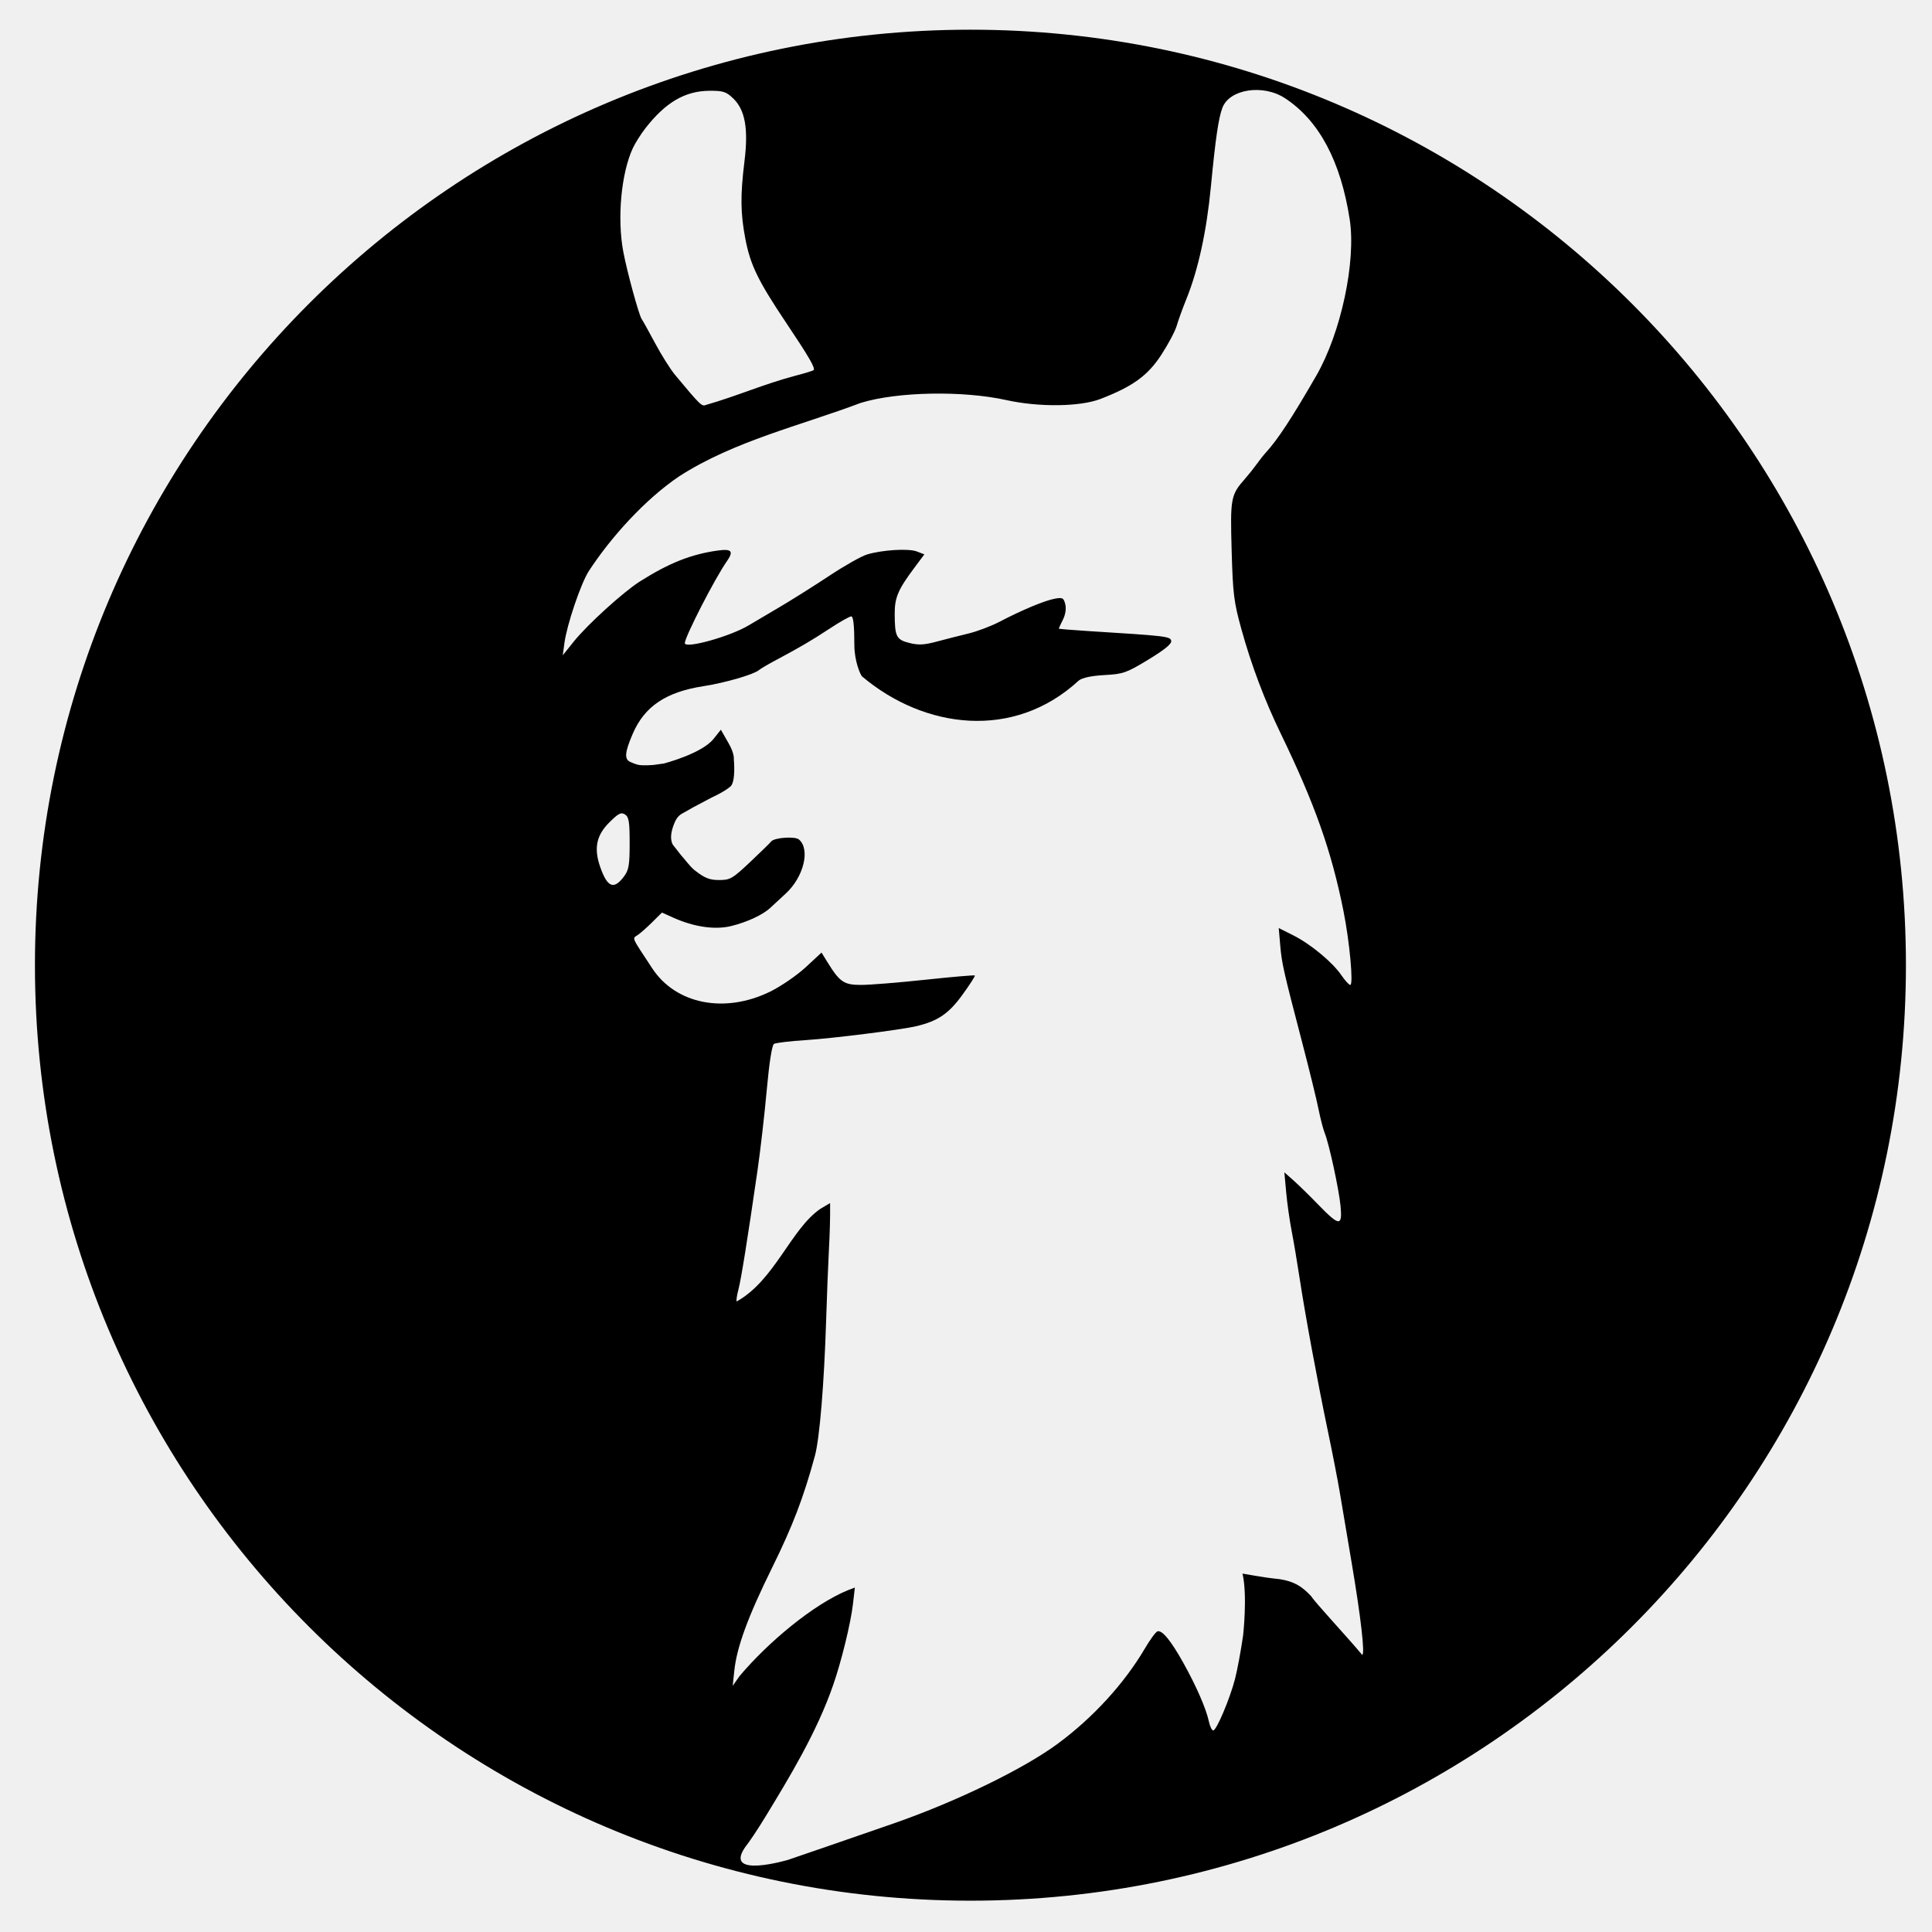
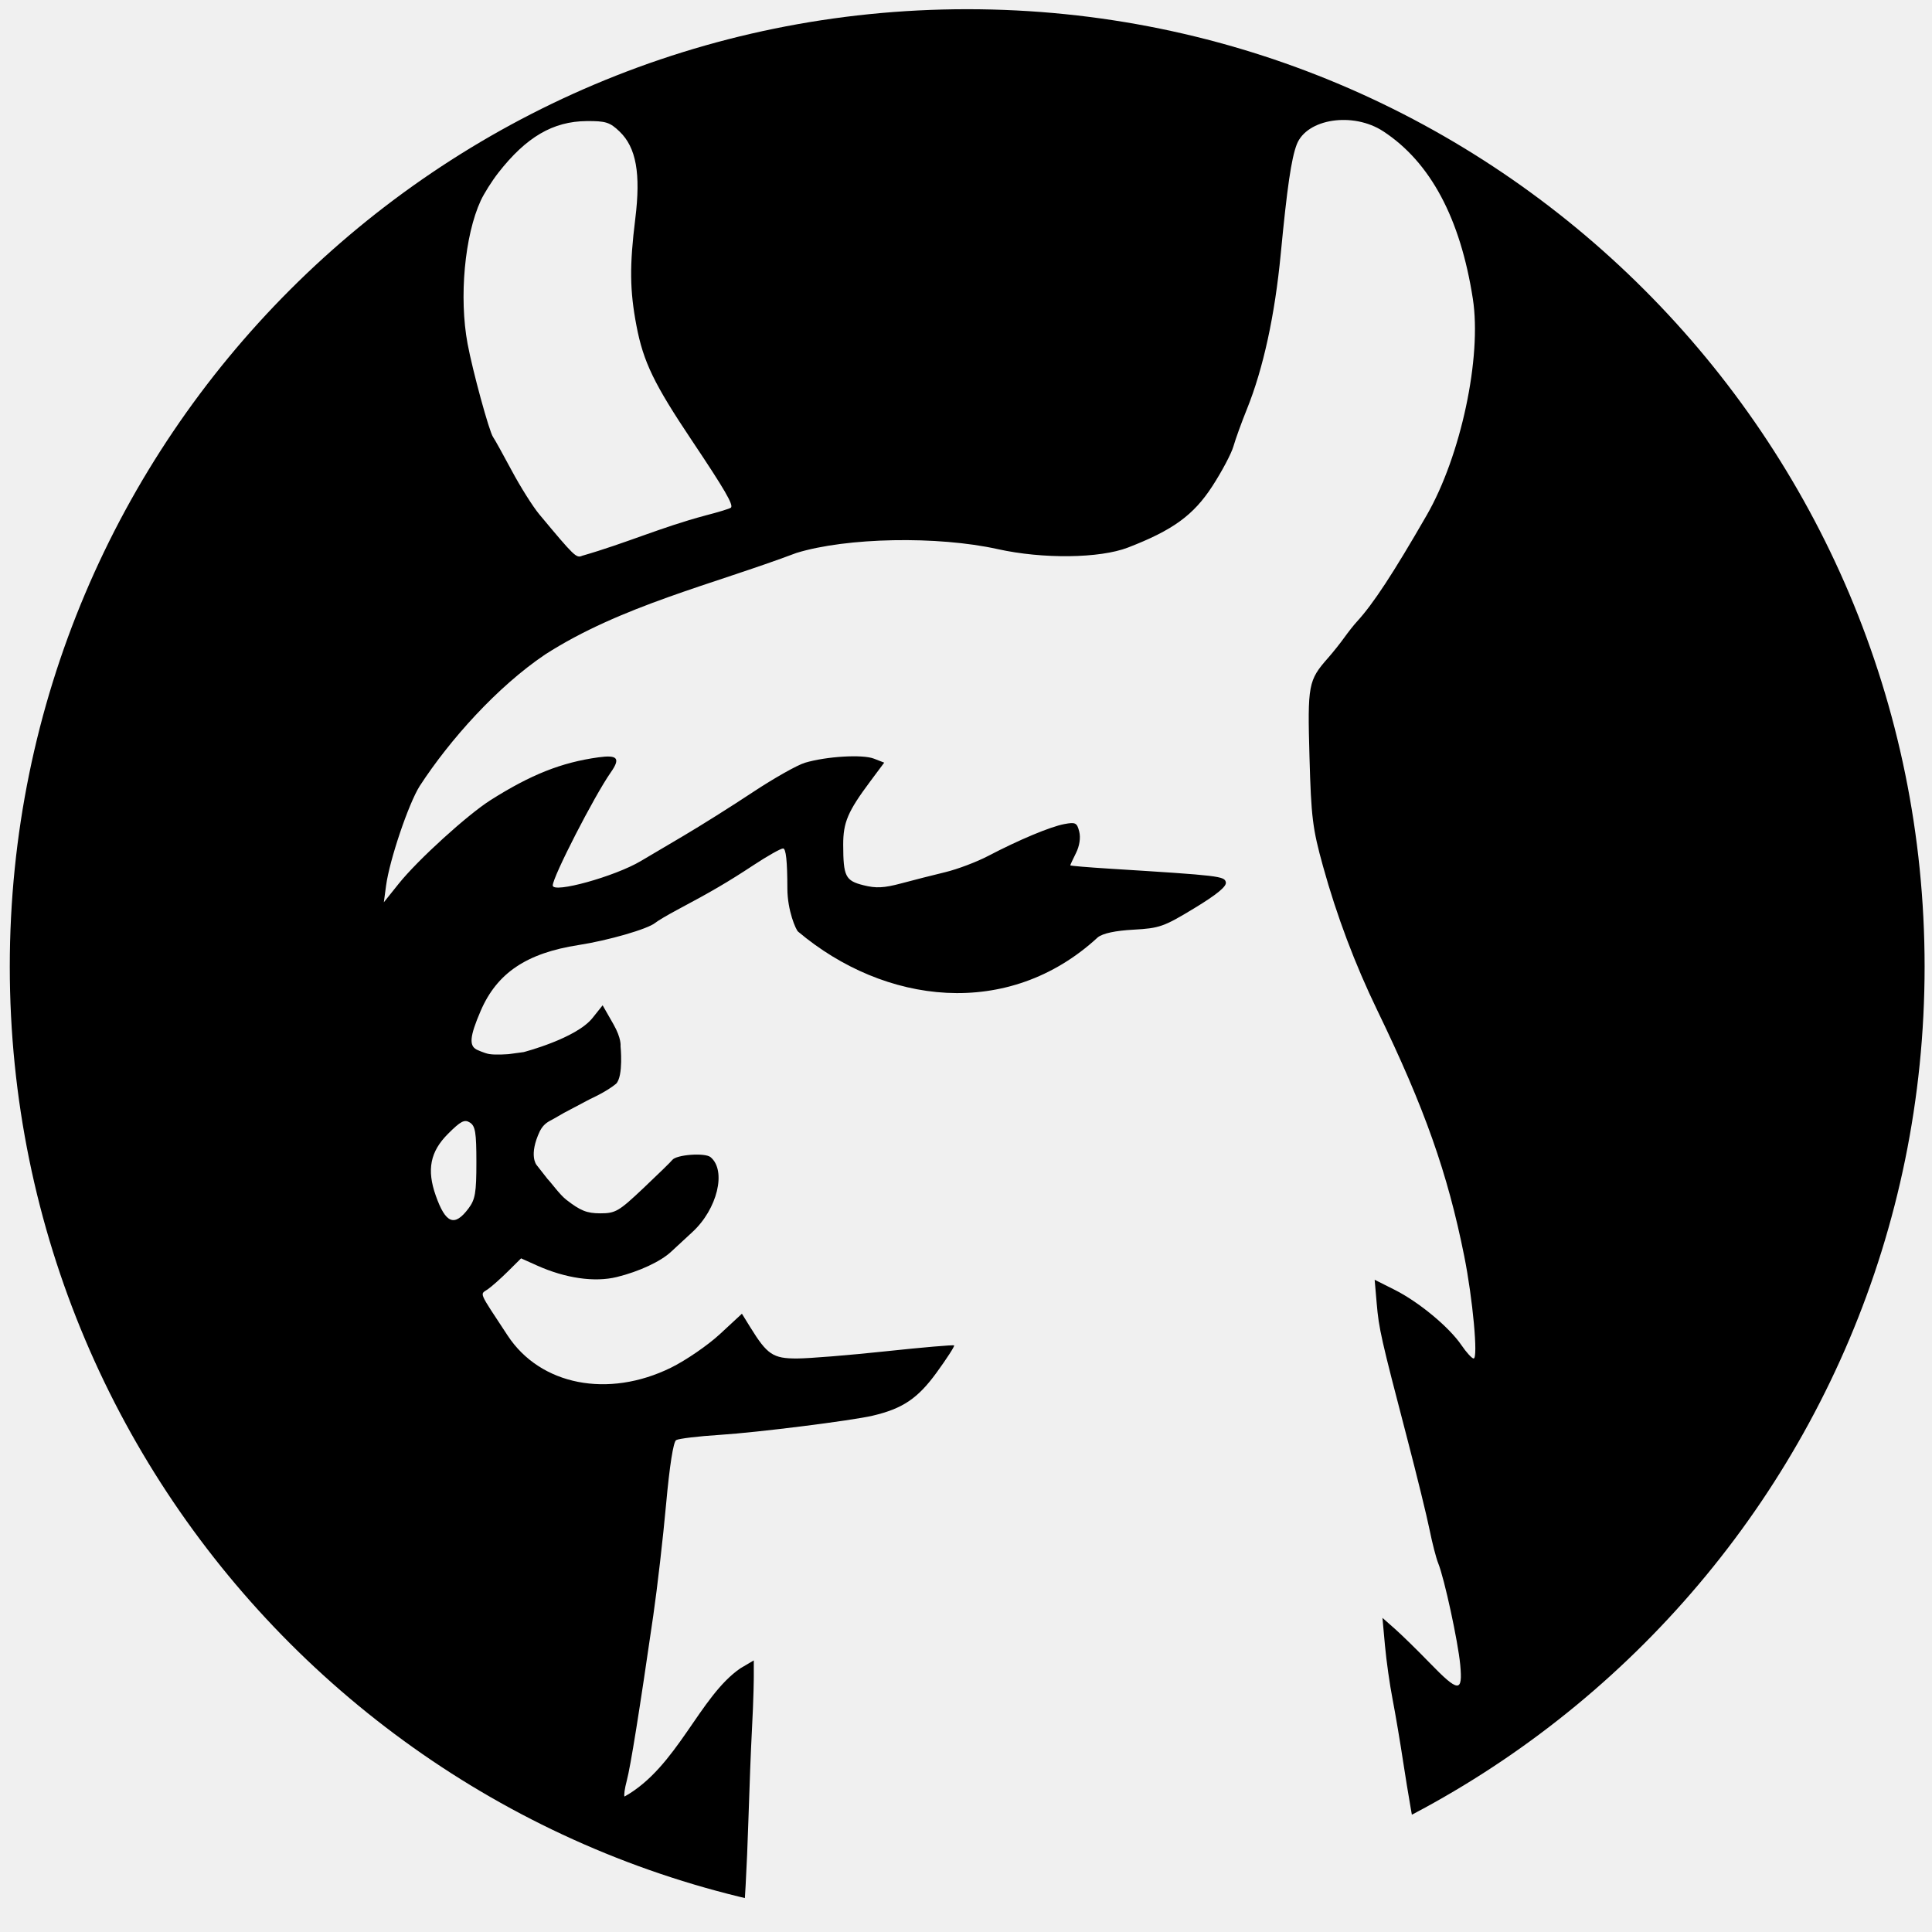
<svg xmlns="http://www.w3.org/2000/svg" width="190mm" height="190mm" viewBox="0 0 190 190" version="1.1" id="svg5">
  <defs id="defs2">
    <linearGradient id="linearGradient8830">
      <stop style="stop-color:#000000;stop-opacity:1;" offset="0" id="stop8828" />
    </linearGradient>
    <clipPath clipPathUnits="userSpaceOnUse" id="clipPath940">
      <rect style="fill:#ffffff;stroke-width:5.1;stroke-linejoin:bevel;stroke-miterlimit:4.1;stroke-dasharray:5.1, 30.6" id="rect942" width="121.631" height="189.998" x="28.614" y="54.187" />
    </clipPath>
    <clipPath clipPathUnits="userSpaceOnUse" id="clipPath9289">
      <circle style="mix-blend-mode:multiply;fill:#4d4d4d;fill-opacity:1;stroke:none;stroke-width:5.1;stroke-linejoin:bevel;stroke-miterlimit:4.1;stroke-dasharray:none;stroke-dashoffset:0;stroke-opacity:1" id="circle9291" cx="102.612" cy="165.643" r="92" />
    </clipPath>
+     <clipPath clipPathUnits="userSpaceOnUse" id="clipPath1042">
+       <circle style="fill:#000000;stroke-width:6.072;stroke-linejoin:bevel;stroke-miterlimit:4.1" id="circle1044" cx="103.976" cy="139.737" r="68.036" />
+     </clipPath>
  </defs>
  <g id="layer1">
-     <path style="fill:#000000;fill-opacity:1;stroke-width:0.265" d="M -32.105,146.154 V 10.688 H 103.362 238.829 V 144.038 277.388 h -10.583 -10.583 v 2.117 2.117 H 92.779 -32.105 Z M 84.728,253.609 c 0,0 6.884,-2.356 10.432,-3.598 6.136,-2.147 12.656,-5.317 16.007,-7.782 3.476,-2.557 6.571,-5.936 8.601,-9.39 0.51,-0.868 1.065,-1.625 1.233,-1.681 0.459,-0.153 1.318,0.892 2.552,3.102 1.272,2.279 2.243,4.509 2.51,5.764 0.102,0.478 0.293,0.873 0.425,0.878 0.317,0.011 1.637,-3.108 2.146,-5.071 0.222,-0.857 0.579,-2.781 0.794,-4.276 0,0 0.441,-3.907 -0.059,-6.079 0,0 2.125,0.39 3.223,0.498 1.976,0.184 2.786,0.943 3.538,1.737 0.381,0.619 3.556,4.013 5.007,5.756 0.297,0 -0.127,-3.701 -1.046,-9.128 -0.444,-2.619 -0.966,-5.715 -1.16,-6.879 -0.195,-1.164 -0.716,-3.843 -1.158,-5.953 -1.02,-4.868 -2.246,-11.499 -2.788,-15.081 -0.231,-1.528 -0.583,-3.612 -0.781,-4.63 -0.199,-1.019 -0.442,-2.736 -0.54,-3.816 l -0.179,-1.964 0.88,0.777 c 0.484,0.427 1.601,1.519 2.481,2.427 2.044,2.108 2.354,2.126 2.166,0.129 -0.156,-1.656 -1.13,-6.148 -1.563,-7.21 -0.148,-0.364 -0.425,-1.435 -0.615,-2.381 -0.19,-0.946 -0.905,-3.863 -1.589,-6.482 -1.866,-7.146 -2.013,-7.796 -2.169,-9.612 l -0.144,-1.674 1.421,0.714 c 1.718,0.864 3.869,2.647 4.746,3.934 0.354,0.52 0.744,0.946 0.866,0.947 0.329,0.003 -0.061,-4.245 -0.668,-7.274 -1.186,-5.917 -2.809,-10.505 -6.176,-17.462 -1.59,-3.286 -2.883,-6.717 -3.86,-10.244 -0.744,-2.687 -0.84,-3.463 -0.961,-7.762 -0.144,-5.146 -0.088,-5.447 1.325,-7.048 0.345,-0.392 0.858,-1.035 1.14,-1.429 0.282,-0.395 0.69,-0.912 0.909,-1.149 1.146,-1.246 2.569,-3.415 4.956,-7.558 2.426,-4.21 3.923,-11.228 3.279,-15.377 -0.888,-5.727 -3.019,-9.71 -6.364,-11.902 -2.146,-1.406 -5.442,-0.906 -6.151,0.933 -0.383,0.994 -0.685,3.061 -1.135,7.762 -0.419,4.382 -1.243,8.164 -2.405,11.043 -0.382,0.946 -0.813,2.137 -0.958,2.646 -0.145,0.509 -0.818,1.782 -1.496,2.827 -1.339,2.065 -2.806,3.132 -5.998,4.365 -2.006,0.775 -6.052,0.824 -9.26,0.112 -4.272,-0.947 -10.731,-0.829 -14.304,0.273 -5.933,2.238 -12.476,3.753 -17.859,7.218 -3.392,2.288 -6.758,6.038 -8.909,9.344 -0.793,1.255 -2.145,5.258 -2.389,7.072 l -0.16,1.191 1.059,-1.323 c 1.361,-1.7 4.893,-4.903 6.524,-5.937 2.865,-1.815 5.041,-2.679 7.662,-3.041 1.374,-0.19 1.585,0.066 0.881,1.071 -1.168,1.667 -4.123,7.425 -4.123,8.033 0,0.587 4.422,-0.639 6.26,-1.735 0.46,-0.274 1.829,-1.083 3.043,-1.798 1.214,-0.715 3.427,-2.108 4.918,-3.096 1.491,-0.988 3.158,-1.929 3.704,-2.091 1.534,-0.455 4.088,-0.606 4.899,-0.291 l 0.731,0.284 -0.996,1.336 c -1.591,2.135 -1.921,2.909 -1.918,4.496 0.005,2.255 0.156,2.557 1.44,2.88 0.893,0.225 1.457,0.197 2.688,-0.133 0.856,-0.23 2.263,-0.588 3.125,-0.796 0.863,-0.208 2.232,-0.726 3.043,-1.15 2.189,-1.146 4.423,-2.081 5.419,-2.268 0.793,-0.149 0.899,-0.095 1.058,0.538 0.109,0.433 0.02,1.017 -0.23,1.519 -0.224,0.448 -0.407,0.843 -0.407,0.877 0,0.034 1.28,0.142 2.844,0.239 7.797,0.487 8.127,0.526 8.212,0.971 0.056,0.292 -0.654,0.873 -2.246,1.839 -2.163,1.312 -2.468,1.419 -4.312,1.521 -1.297,0.071 -2.176,0.259 -2.538,0.542 -6.386,5.894 -15.169,4.761 -21.297,-0.399 -0.158,-0.115 -0.765,-1.506 -0.767,-3.07 -0.003,-1.946 -0.099,-2.844 -0.305,-2.844 -0.165,0 -1.116,0.537 -2.113,1.194 -1.801,1.186 -2.962,1.866 -5.39,3.158 -0.698,0.371 -1.411,0.793 -1.585,0.937 -0.524,0.435 -3.333,1.248 -5.437,1.573 -3.699,0.572 -5.805,1.987 -6.965,4.681 -0.791,1.836 -0.817,2.46 -0.298,2.745 0,0 0.567,0.27 0.92,0.325 0.477,0.074 1.374,0.002 1.374,0.002 l 1.059,-0.144 c 0,0 3.73,-0.966 4.893,-2.424 l 0.719,-0.901 0.766,1.341 c 0.587,1.028 0.507,1.558 0.507,1.558 0,0 0.216,2.121 -0.312,2.672 -0.692,0.577 -1.834,1.082 -1.834,1.082 l -1.883,0.996 -0.716,0.412 c -0.317,0.182 -0.688,0.299 -0.986,0.875 -0.82,1.733 -0.238,2.408 -0.238,2.408 l 0.787,1.004 c 0.298,0.307 0.847,1.091 1.321,1.465 1.006,0.784 1.47,0.97 2.418,0.97 1.085,0 1.315,-0.134 3.064,-1.786 1.04,-0.982 1.964,-1.884 2.053,-2.004 0.283,-0.381 2.324,-0.533 2.722,-0.203 1.151,0.955 0.481,3.703 -1.3,5.332 -0.547,0.501 -1.22,1.123 -1.495,1.383 -0.735,0.694 -2.278,1.414 -3.862,1.803 -1.585,0.389 -3.651,0.091 -5.672,-0.816 l -1.135,-0.51 -0.926,0.919 c -0.509,0.506 -1.155,1.079 -1.435,1.275 -0.573,0.401 -0.721,0.055 1.41,3.297 2.319,3.528 7.134,4.474 11.602,2.279 1.056,-0.519 2.622,-1.594 3.481,-2.389 l 1.561,-1.446 0.594,0.96 c 1.205,1.95 1.618,2.226 3.323,2.221 0.856,-0.002 3.698,-0.233 6.314,-0.512 2.616,-0.279 4.799,-0.467 4.849,-0.416 0.05,0.05 -0.511,0.92 -1.248,1.933 -1.336,1.837 -2.411,2.561 -4.546,3.061 -1.504,0.352 -8.207,1.194 -10.844,1.361 -1.539,0.098 -2.942,0.266 -3.117,0.375 -0.199,0.123 -0.466,1.83 -0.712,4.542 -0.216,2.39 -0.626,5.952 -0.911,7.917 -0.992,6.848 -1.614,10.723 -1.883,11.735 -0.149,0.56 -0.22,1.07 -0.158,1.132 3.751,-2.098 5.315,-7.114 8.233,-9.113 l 0.95,-0.56 v 1.157 c 0,0 -0.001,1.363 -0.142,3.985 -0.057,1.019 -0.168,3.873 -0.246,6.344 -0.201,6.325 -0.642,11.663 -1.106,13.367 -1.121,4.118 -2.183,6.896 -4.198,10.98 -2.389,4.843 -3.481,7.817 -3.73,10.162 l -0.157,1.48 0.682,-0.968 c 2.8,-3.32 7.229,-7.031 10.638,-8.433 l 0.694,-0.264 -0.192,1.657 c -0.214,1.849 -1.141,5.639 -1.936,7.91 -1.604,4.662 -4.336,9.139 -6.634,12.917 -0.746,1.23 -1.652,2.592 -2.013,3.028 -2.218,3.182 4.258,1.253 4.258,1.253 z M 68.541,156.918 c 0.476,-0.637 0.557,-1.116 0.557,-3.277 0,-2.118 -0.075,-2.578 -0.461,-2.823 -0.383,-0.243 -0.648,-0.107 -1.557,0.802 -1.263,1.263 -1.519,2.55 -0.87,4.386 0.705,1.999 1.335,2.245 2.331,0.911 z m 16.817,-49.236 c 0.937,-0.24 1.76,-0.493 1.829,-0.561 0.193,-0.193 -0.441,-1.283 -2.757,-4.744 -2.711,-4.05 -3.463,-5.605 -3.955,-8.174 -0.48,-2.511 -0.5,-4.265 -0.085,-7.616 0.398,-3.213 0.064,-5.061 -1.118,-6.194 -0.687,-0.658 -0.985,-0.753 -2.337,-0.742 -2.392,0.019 -4.292,1.13 -6.277,3.671 -0.452,0.579 -1.014,1.469 -1.25,1.978 -1.146,2.482 -1.551,6.875 -0.937,10.171 0.359,1.928 1.542,6.26 1.811,6.631 0.106,0.146 0.701,1.217 1.324,2.381 0.622,1.164 1.504,2.563 1.958,3.109 2.509,3.011 2.634,3.132 3.051,2.949 3.106,-0.892 5.653,-2.037 8.743,-2.858 z" id="path944" clip-path="url(#clipPath9289)" transform="translate(-7.175752,-70.72278)" />
+     <path style="fill:#000000;fill-opacity:1;stroke-width:0.265" d="M -32.105,146.154 V 10.688 H 103.362 238.829 V 144.038 277.388 h -10.583 -10.583 v 2.117 2.117 H 92.779 -32.105 Z M 84.728,253.609 c 0,0 6.884,-2.356 10.432,-3.598 6.136,-2.147 12.656,-5.317 16.007,-7.782 3.476,-2.557 6.571,-5.936 8.601,-9.39 0.51,-0.868 1.065,-1.625 1.233,-1.681 0.459,-0.153 1.318,0.892 2.552,3.102 1.272,2.279 2.243,4.509 2.51,5.764 0.102,0.478 0.293,0.873 0.425,0.878 0.317,0.011 1.637,-3.108 2.146,-5.071 0.222,-0.857 0.579,-2.781 0.794,-4.276 0,0 0.441,-3.907 -0.059,-6.079 0,0 2.125,0.39 3.223,0.498 1.976,0.184 2.786,0.943 3.538,1.737 0.381,0.619 3.556,4.013 5.007,5.756 0.297,0 -0.127,-3.701 -1.046,-9.128 -0.444,-2.619 -0.966,-5.715 -1.16,-6.879 -0.195,-1.164 -0.716,-3.843 -1.158,-5.953 -1.02,-4.868 -2.246,-11.499 -2.788,-15.081 -0.231,-1.528 -0.583,-3.612 -0.781,-4.63 -0.199,-1.019 -0.442,-2.736 -0.54,-3.816 l -0.179,-1.964 0.88,0.777 c 0.484,0.427 1.601,1.519 2.481,2.427 2.044,2.108 2.354,2.126 2.166,0.129 -0.156,-1.656 -1.13,-6.148 -1.563,-7.21 -0.148,-0.364 -0.425,-1.435 -0.615,-2.381 -0.19,-0.946 -0.905,-3.863 -1.589,-6.482 -1.866,-7.146 -2.013,-7.796 -2.169,-9.612 l -0.144,-1.674 1.421,0.714 c 1.718,0.864 3.869,2.647 4.746,3.934 0.354,0.52 0.744,0.946 0.866,0.947 0.329,0.003 -0.061,-4.245 -0.668,-7.274 -1.186,-5.917 -2.809,-10.505 -6.176,-17.462 -1.59,-3.286 -2.883,-6.717 -3.86,-10.244 -0.744,-2.687 -0.84,-3.463 -0.961,-7.762 -0.144,-5.146 -0.088,-5.447 1.325,-7.048 0.345,-0.392 0.858,-1.035 1.14,-1.429 0.282,-0.395 0.69,-0.912 0.909,-1.149 1.146,-1.246 2.569,-3.415 4.956,-7.558 2.426,-4.21 3.923,-11.228 3.279,-15.377 -0.888,-5.727 -3.019,-9.71 -6.364,-11.902 -2.146,-1.406 -5.442,-0.906 -6.151,0.933 -0.383,0.994 -0.685,3.061 -1.135,7.762 -0.419,4.382 -1.243,8.164 -2.405,11.043 -0.382,0.946 -0.813,2.137 -0.958,2.646 -0.145,0.509 -0.818,1.782 -1.496,2.827 -1.339,2.065 -2.806,3.132 -5.998,4.365 -2.006,0.775 -6.052,0.824 -9.26,0.112 -4.272,-0.947 -10.731,-0.829 -14.304,0.273 -5.933,2.238 -12.476,3.753 -17.859,7.218 -3.392,2.288 -6.758,6.038 -8.909,9.344 -0.793,1.255 -2.145,5.258 -2.389,7.072 l -0.16,1.191 1.059,-1.323 c 1.361,-1.7 4.893,-4.903 6.524,-5.937 2.865,-1.815 5.041,-2.679 7.662,-3.041 1.374,-0.19 1.585,0.066 0.881,1.071 -1.168,1.667 -4.123,7.425 -4.123,8.033 0,0.587 4.422,-0.639 6.26,-1.735 0.46,-0.274 1.829,-1.083 3.043,-1.798 1.214,-0.715 3.427,-2.108 4.918,-3.096 1.491,-0.988 3.158,-1.929 3.704,-2.091 1.534,-0.455 4.088,-0.606 4.899,-0.291 l 0.731,0.284 -0.996,1.336 c -1.591,2.135 -1.921,2.909 -1.918,4.496 0.005,2.255 0.156,2.557 1.44,2.88 0.893,0.225 1.457,0.197 2.688,-0.133 0.856,-0.23 2.263,-0.588 3.125,-0.796 0.863,-0.208 2.232,-0.726 3.043,-1.15 2.189,-1.146 4.423,-2.081 5.419,-2.268 0.793,-0.149 0.899,-0.095 1.058,0.538 0.109,0.433 0.02,1.017 -0.23,1.519 -0.224,0.448 -0.407,0.843 -0.407,0.877 0,0.034 1.28,0.142 2.844,0.239 7.797,0.487 8.127,0.526 8.212,0.971 0.056,0.292 -0.654,0.873 -2.246,1.839 -2.163,1.312 -2.468,1.419 -4.312,1.521 -1.297,0.071 -2.176,0.259 -2.538,0.542 -6.386,5.894 -15.169,4.761 -21.297,-0.399 -0.158,-0.115 -0.765,-1.506 -0.767,-3.07 -0.003,-1.946 -0.099,-2.844 -0.305,-2.844 -0.165,0 -1.116,0.537 -2.113,1.194 -1.801,1.186 -2.962,1.866 -5.39,3.158 -0.698,0.371 -1.411,0.793 -1.585,0.937 -0.524,0.435 -3.333,1.248 -5.437,1.573 -3.699,0.572 -5.805,1.987 -6.965,4.681 -0.791,1.836 -0.817,2.46 -0.298,2.745 0,0 0.567,0.27 0.92,0.325 0.477,0.074 1.374,0.002 1.374,0.002 l 1.059,-0.144 c 0,0 3.73,-0.966 4.893,-2.424 l 0.719,-0.901 0.766,1.341 c 0.587,1.028 0.507,1.558 0.507,1.558 0,0 0.216,2.121 -0.312,2.672 -0.692,0.577 -1.834,1.082 -1.834,1.082 l -1.883,0.996 -0.716,0.412 c -0.317,0.182 -0.688,0.299 -0.986,0.875 -0.82,1.733 -0.238,2.408 -0.238,2.408 l 0.787,1.004 c 0.298,0.307 0.847,1.091 1.321,1.465 1.006,0.784 1.47,0.97 2.418,0.97 1.085,0 1.315,-0.134 3.064,-1.786 1.04,-0.982 1.964,-1.884 2.053,-2.004 0.283,-0.381 2.324,-0.533 2.722,-0.203 1.151,0.955 0.481,3.703 -1.3,5.332 -0.547,0.501 -1.22,1.123 -1.495,1.383 -0.735,0.694 -2.278,1.414 -3.862,1.803 -1.585,0.389 -3.651,0.091 -5.672,-0.816 l -1.135,-0.51 -0.926,0.919 c -0.509,0.506 -1.155,1.079 -1.435,1.275 -0.573,0.401 -0.721,0.055 1.41,3.297 2.319,3.528 7.134,4.474 11.602,2.279 1.056,-0.519 2.622,-1.594 3.481,-2.389 l 1.561,-1.446 0.594,0.96 c 1.205,1.95 1.618,2.226 3.323,2.221 0.856,-0.002 3.698,-0.233 6.314,-0.512 2.616,-0.279 4.799,-0.467 4.849,-0.416 0.05,0.05 -0.511,0.92 -1.248,1.933 -1.336,1.837 -2.411,2.561 -4.546,3.061 -1.504,0.352 -8.207,1.194 -10.844,1.361 -1.539,0.098 -2.942,0.266 -3.117,0.375 -0.199,0.123 -0.466,1.83 -0.712,4.542 -0.216,2.39 -0.626,5.952 -0.911,7.917 -0.992,6.848 -1.614,10.723 -1.883,11.735 -0.149,0.56 -0.22,1.07 -0.158,1.132 3.751,-2.098 5.315,-7.114 8.233,-9.113 l 0.95,-0.56 v 1.157 c 0,0 -0.001,1.363 -0.142,3.985 -0.057,1.019 -0.168,3.873 -0.246,6.344 -0.201,6.325 -0.642,11.663 -1.106,13.367 -1.121,4.118 -2.183,6.896 -4.198,10.98 -2.389,4.843 -3.481,7.817 -3.73,10.162 l -0.157,1.48 0.682,-0.968 c 2.8,-3.32 7.229,-7.031 10.638,-8.433 l 0.694,-0.264 -0.192,1.657 c -0.214,1.849 -1.141,5.639 -1.936,7.91 -1.604,4.662 -4.336,9.139 -6.634,12.917 -0.746,1.23 -1.652,2.592 -2.013,3.028 -2.218,3.182 4.258,1.253 4.258,1.253 z M 68.541,156.918 c 0.476,-0.637 0.557,-1.116 0.557,-3.277 0,-2.118 -0.075,-2.578 -0.461,-2.823 -0.383,-0.243 -0.648,-0.107 -1.557,0.802 -1.263,1.263 -1.519,2.55 -0.87,4.386 0.705,1.999 1.335,2.245 2.331,0.911 z m 16.817,-49.236 c 0.937,-0.24 1.76,-0.493 1.829,-0.561 0.193,-0.193 -0.441,-1.283 -2.757,-4.744 -2.711,-4.05 -3.463,-5.605 -3.955,-8.174 -0.48,-2.511 -0.5,-4.265 -0.085,-7.616 0.398,-3.213 0.064,-5.061 -1.118,-6.194 -0.687,-0.658 -0.985,-0.753 -2.337,-0.742 -2.392,0.019 -4.292,1.13 -6.277,3.671 -0.452,0.579 -1.014,1.469 -1.25,1.978 -1.146,2.482 -1.551,6.875 -0.937,10.171 0.359,1.928 1.542,6.26 1.811,6.631 0.106,0.146 0.701,1.217 1.324,2.381 0.622,1.164 1.504,2.563 1.958,3.109 2.509,3.011 2.634,3.132 3.051,2.949 3.106,-0.892 5.653,-2.037 8.743,-2.858 z" id="path944" clip-path="url(#clipPath1042)" transform="matrix(1.383904,0,0,1.383904,-48.77525,-98.32163)" />
  </g>
</svg>
